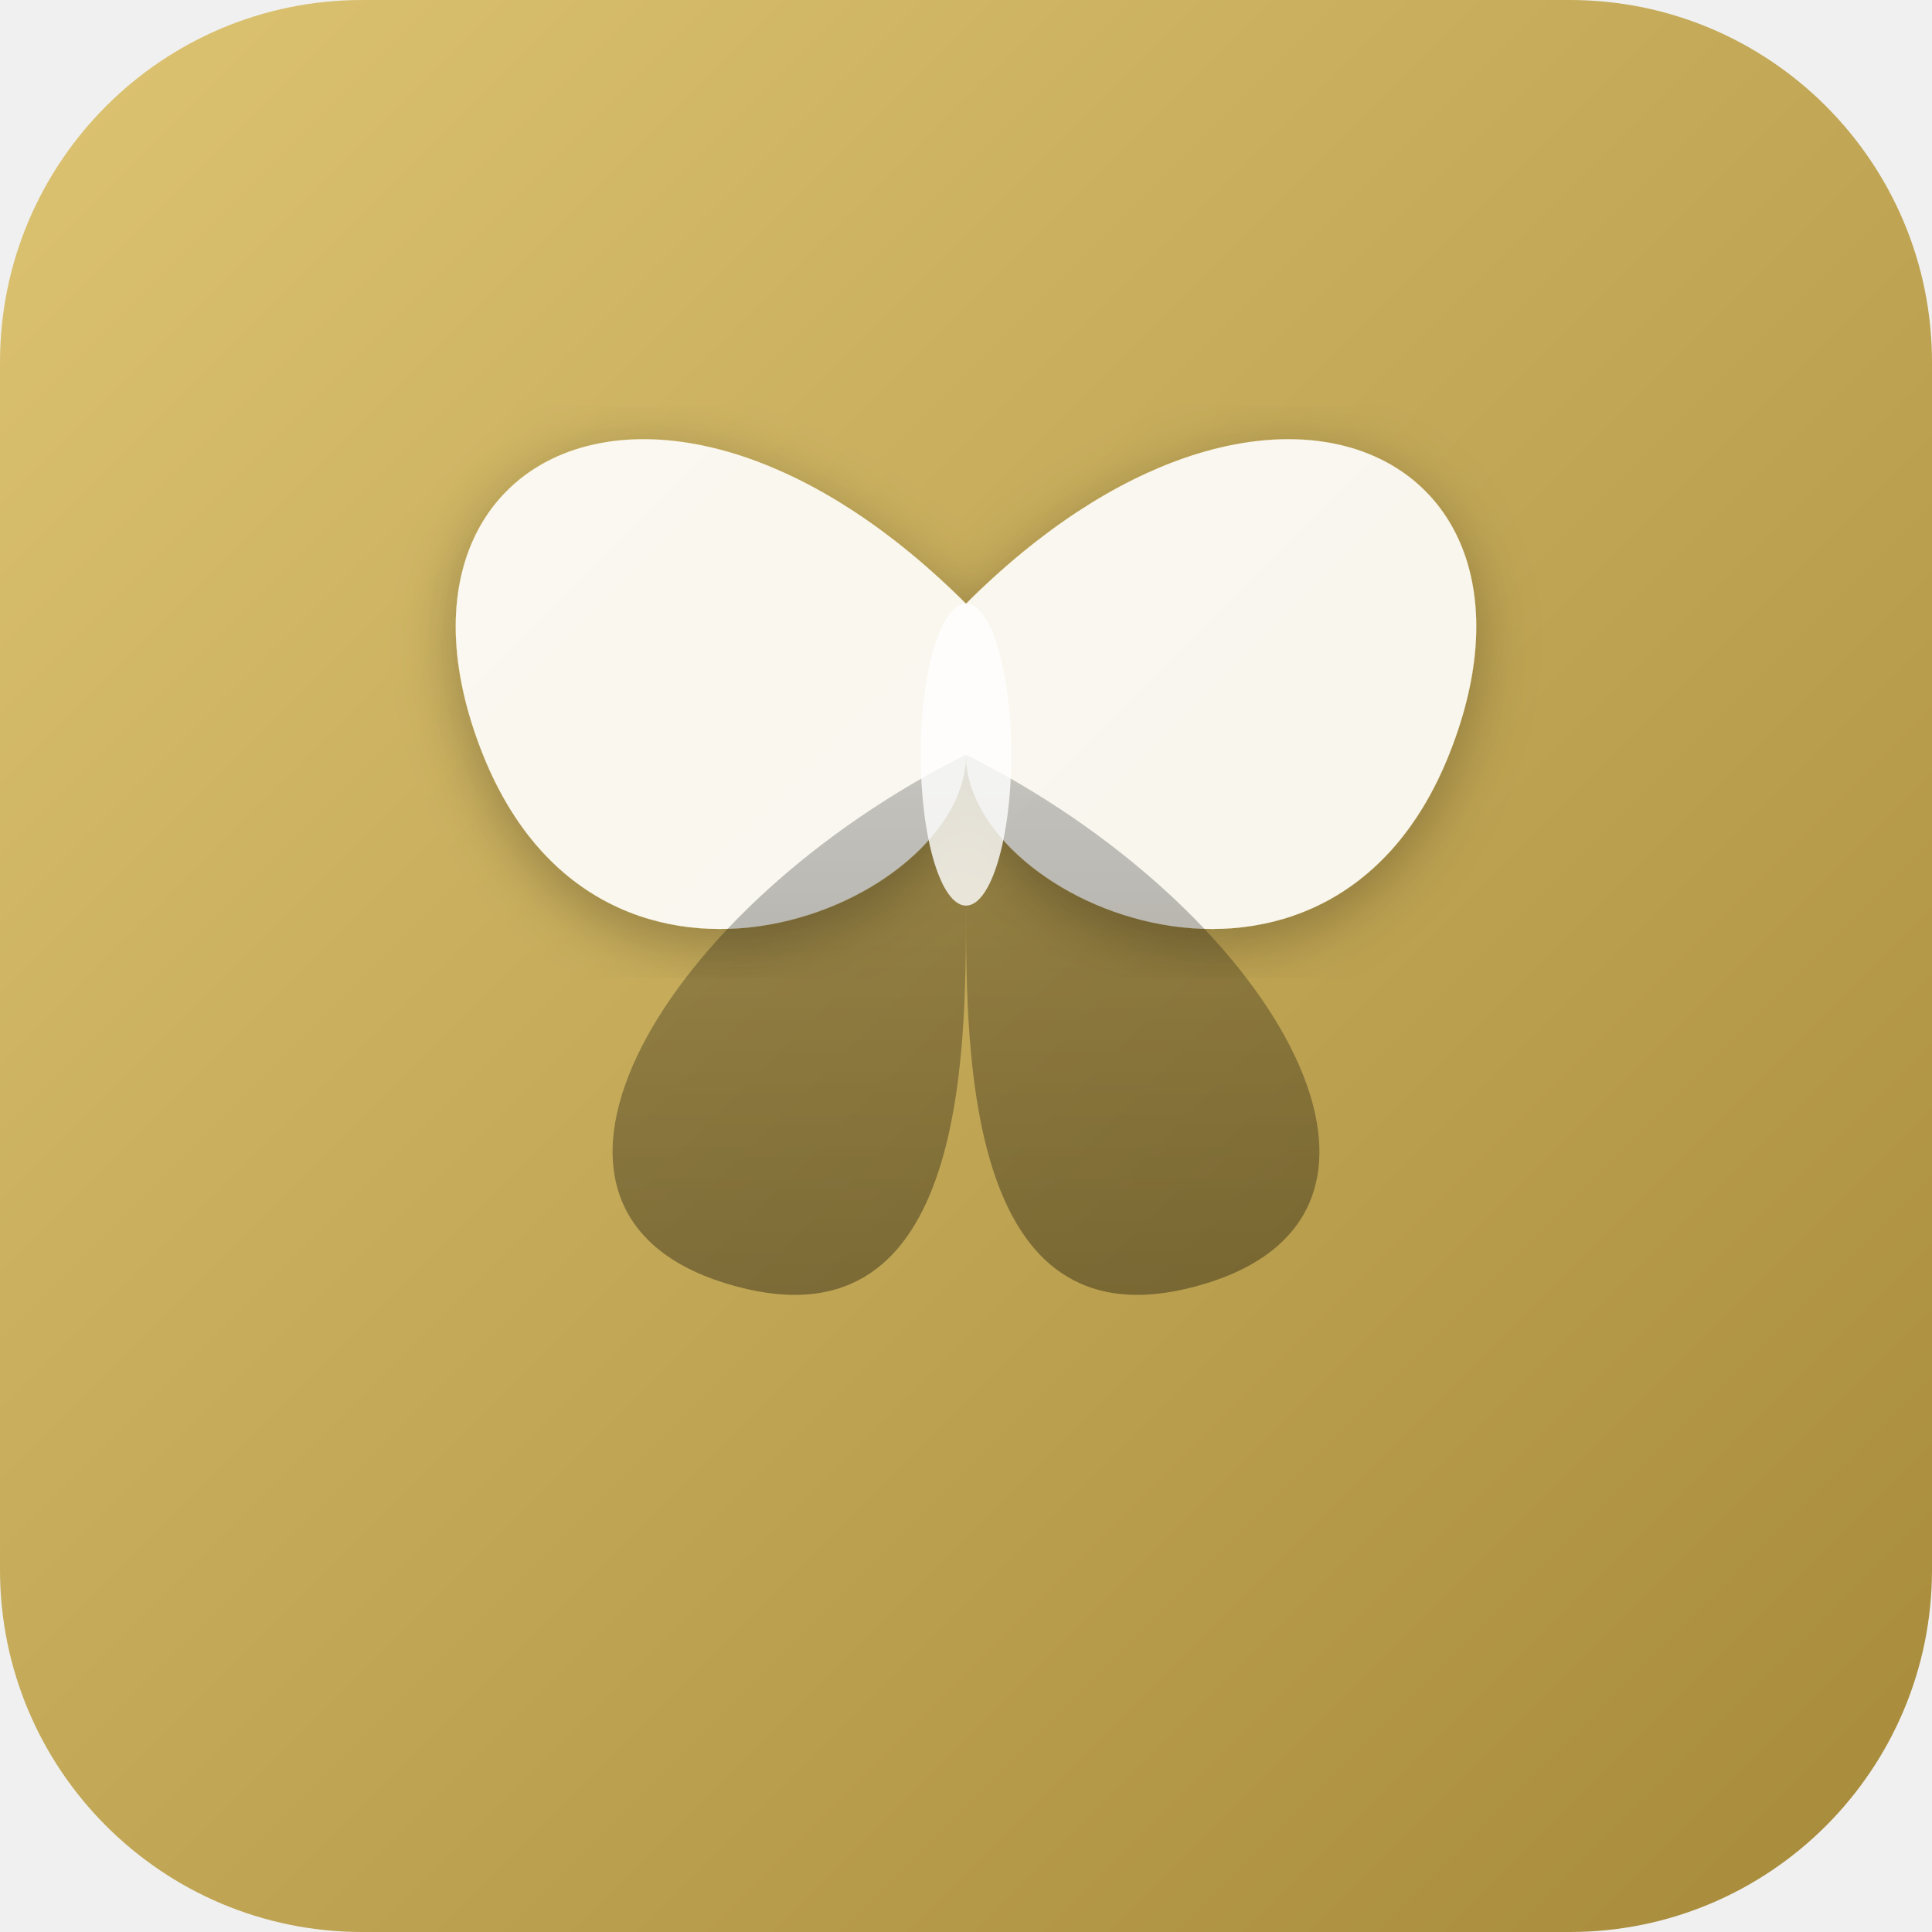
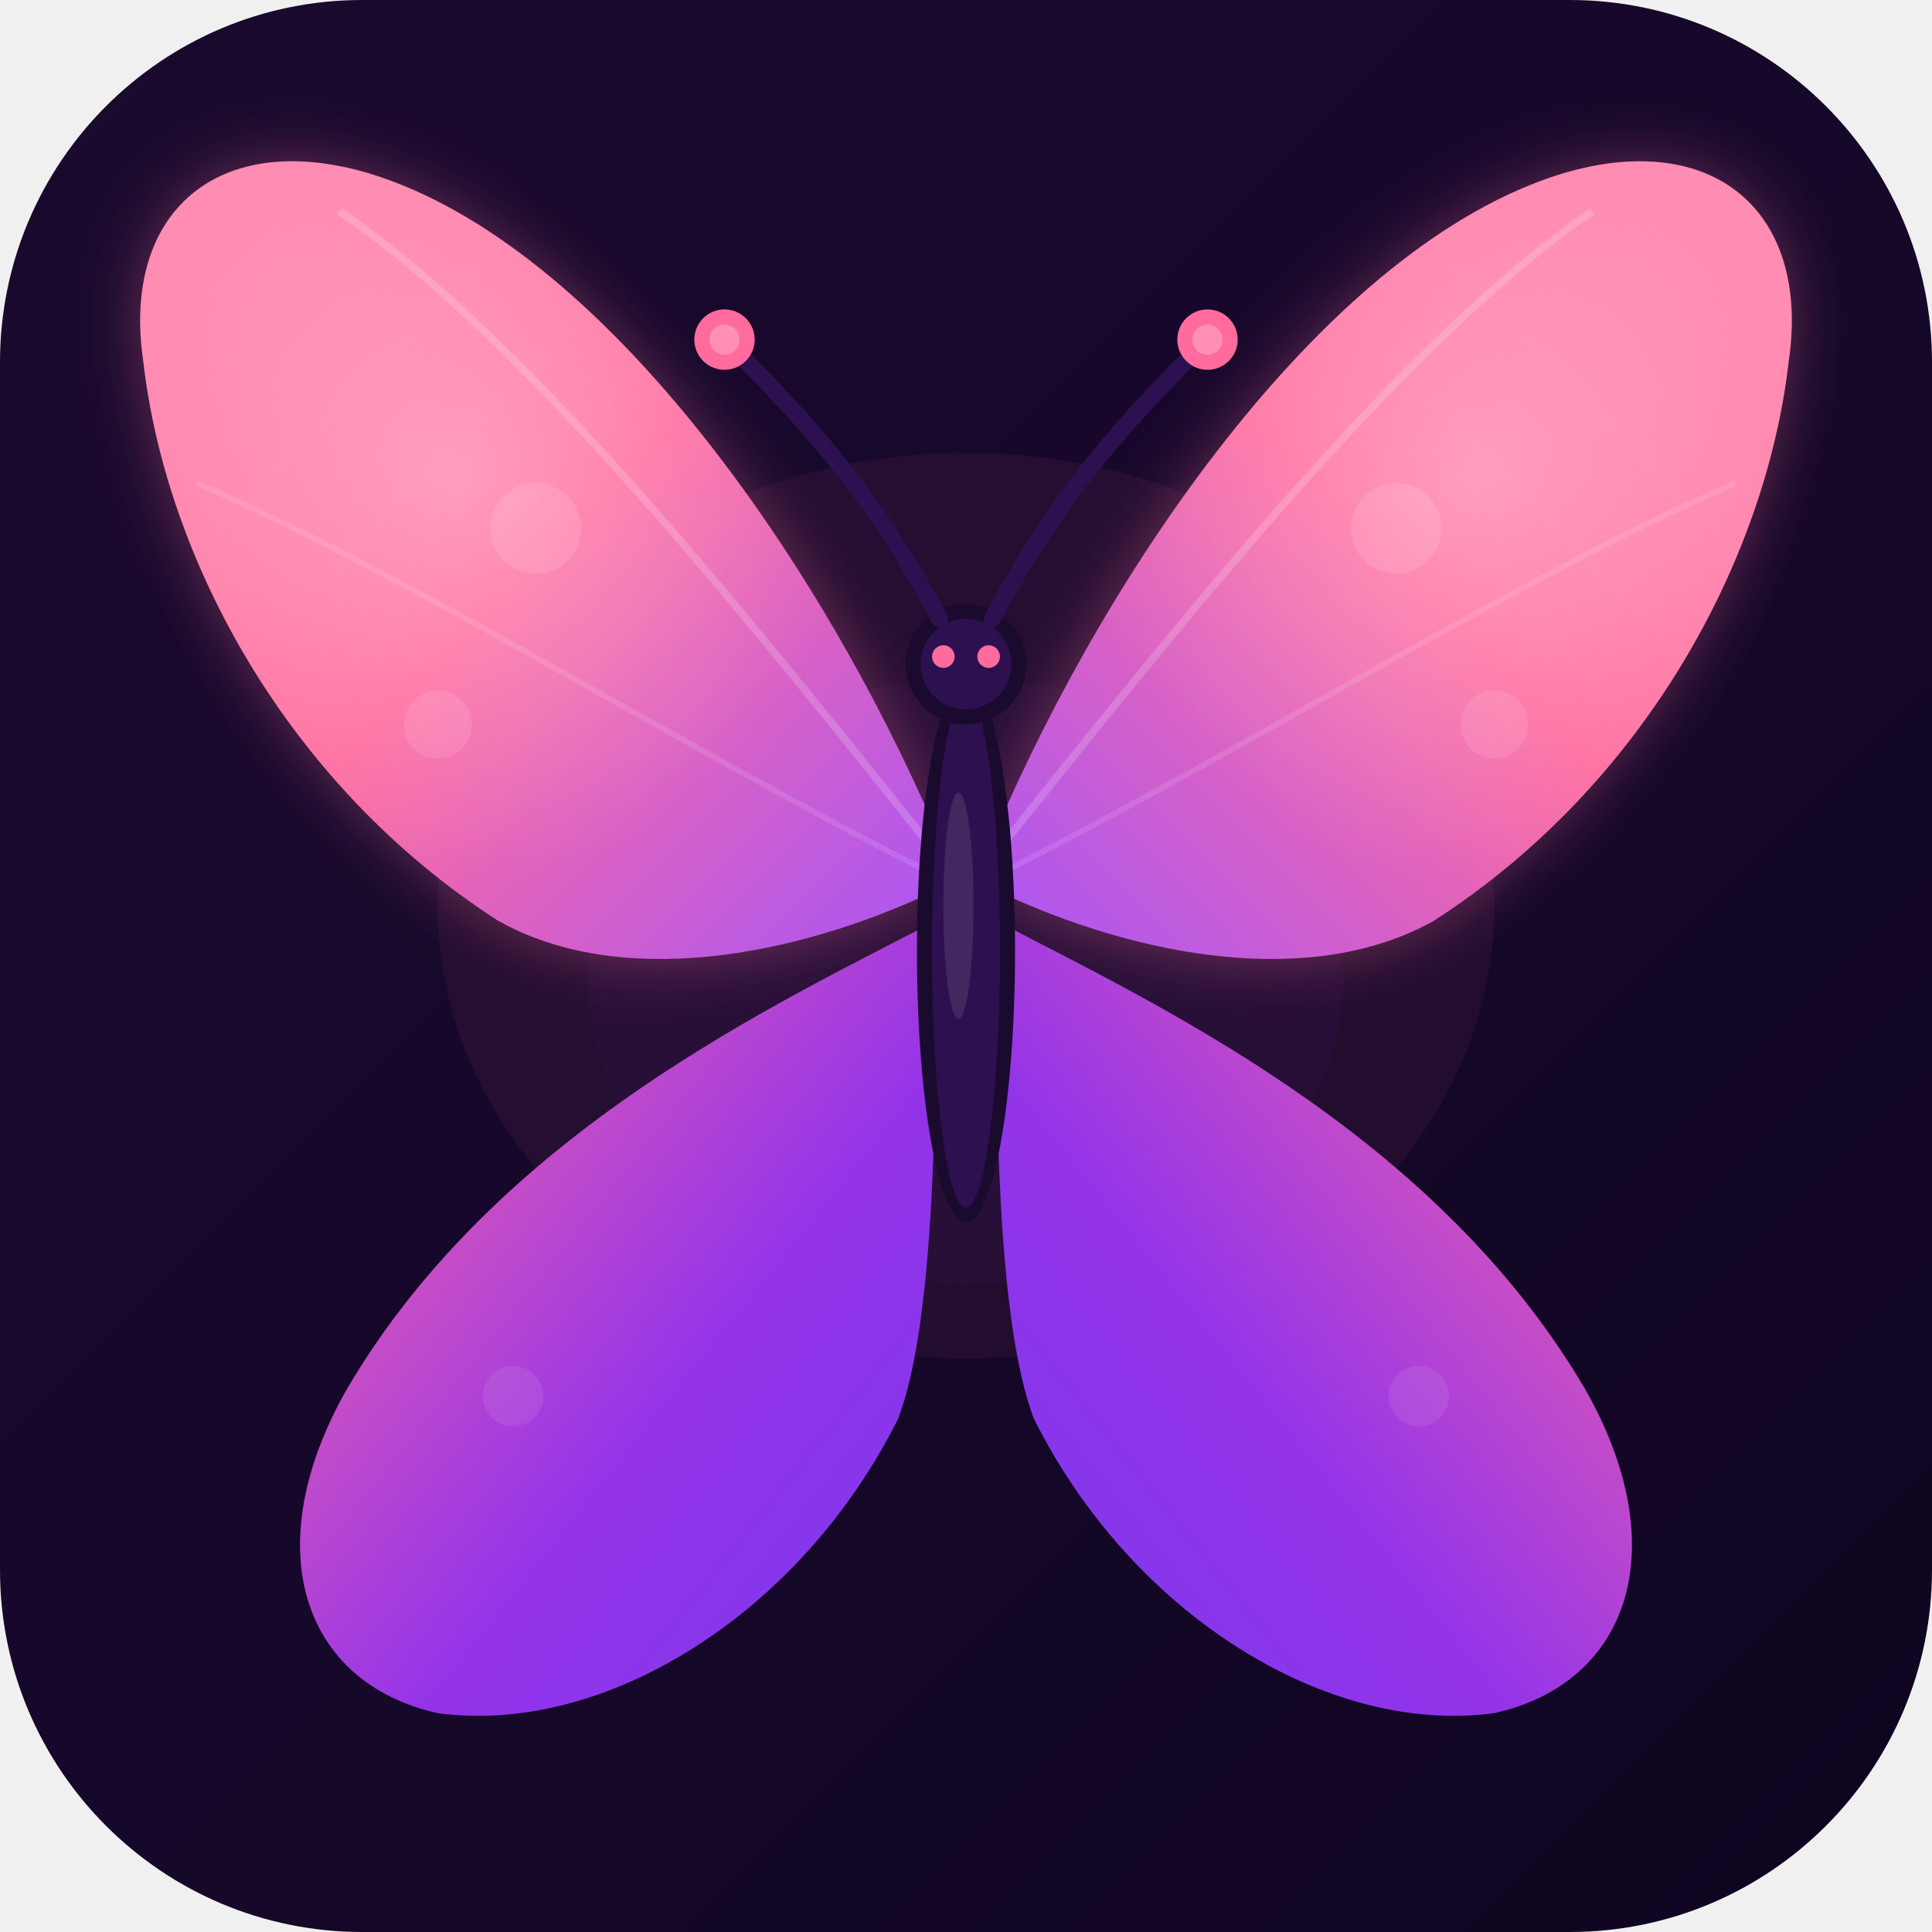
<svg xmlns="http://www.w3.org/2000/svg" width="512" height="512" viewBox="0 0 512 512">
  <defs>
-     <linearGradient id="bgGradient" x1="0%" y1="0%" x2="100%" y2="100%">
-       <stop offset="0%" style="stop-color:#ddc472;stop-opacity:1" />
-       <stop offset="100%" style="stop-color:#a68a3a;stop-opacity:1" />
+     <linearGradient id="bgGrad" x1="0%" y1="0%" x2="100%" y2="100%">
+       <stop offset="0%" stop-color="#1a0a2e" />
+       <stop offset="50%" stop-color="#16082a" />
+       <stop offset="100%" stop-color="#0f0520" />
    </linearGradient>
-     <linearGradient id="shadowGradient" x1="0%" y1="0%" x2="0%" y2="100%">
-       <stop offset="0%" style="stop-color:#000000;stop-opacity:0.3" />
-       <stop offset="100%" style="stop-color:#000000;stop-opacity:0.5" />
+     <linearGradient id="wingGradL" x1="0%" y1="0%" x2="100%" y2="100%">
+       <stop offset="0%" stop-color="#ff8fb5" />
+       <stop offset="50%" stop-color="#ff6b9d" />
+       <stop offset="100%" stop-color="#a855f7" />
    </linearGradient>
-     <filter id="dropShadow">
-       <feGaussianBlur in="SourceAlpha" stdDeviation="8" />
-       <feOffset dx="0" dy="4" result="offsetblur" />
-       <feFlood flood-color="#000000" flood-opacity="0.3" />
-       <feComposite in2="offsetblur" operator="in" />
+     <linearGradient id="wingGradR" x1="100%" y1="0%" x2="0%" y2="100%">
+       <stop offset="0%" stop-color="#ff8fb5" />
+       <stop offset="50%" stop-color="#ff6b9d" />
+       <stop offset="100%" stop-color="#a855f7" />
+     </linearGradient>
+     <linearGradient id="lowerGradL" x1="0%" y1="0%" x2="100%" y2="100%">
+       <stop offset="0%" stop-color="#ff6b9d" />
+       <stop offset="60%" stop-color="#9333ea" />
+       <stop offset="100%" stop-color="#7c3aed" />
+     </linearGradient>
+     <linearGradient id="lowerGradR" x1="100%" y1="0%" x2="0%" y2="100%">
+       <stop offset="0%" stop-color="#ff6b9d" />
+       <stop offset="60%" stop-color="#9333ea" />
+       <stop offset="100%" stop-color="#7c3aed" />
+     </linearGradient>
+     <filter id="wingGlow" x="-20%" y="-20%" width="140%" height="140%">
+       <feGaussianBlur in="SourceAlpha" stdDeviation="8" result="blur" />
+       <feFlood flood-color="#ff6b9d" flood-opacity="0.35" />
+       <feComposite in2="blur" operator="in" />
      <feMerge>
        <feMergeNode />
        <feMergeNode in="SourceGraphic" />
      </feMerge>
    </filter>
+     <radialGradient id="shimL" cx="40%" cy="40%" r="50%">
+       <stop offset="0%" stop-color="#ffffff" stop-opacity="0.3" />
+       <stop offset="100%" stop-color="#ffffff" stop-opacity="0" />
+     </radialGradient>
+     <radialGradient id="shimR" cx="60%" cy="40%" r="50%">
+       <stop offset="0%" stop-color="#ffffff" stop-opacity="0.3" />
+       <stop offset="100%" stop-color="#ffffff" stop-opacity="0" />
+     </radialGradient>
  </defs>
-   <rect x="0" y="0" width="512" height="512" rx="96" ry="96" fill="url(#bgGradient)" />
-   <path d="M256 160 C176 80, 96 120, 128 200 C160 280, 256 240, 256 200 C256 240, 352 280, 384 200 C416 120, 336 80, 256 160" fill="white" opacity="0.9" filter="url(#dropShadow)" />
-   <path d="M256 200 C176 240, 128 320, 192 340 C256 360, 256 280, 256 240 C256 280, 256 360, 320 340 C384 320, 336 240, 256 200" fill="url(#shadowGradient)" opacity="0.7" />
-   <ellipse cx="256" cy="200" rx="12" ry="40" fill="white" opacity="0.8" />
+   <rect x="0" y="0" width="512" height="512" rx="96" ry="96" fill="url(#bgGrad)" />
+   <ellipse cx="256" cy="240" rx="140" ry="120" fill="#ff6b9d" opacity="0.06" />
+   <ellipse cx="256" cy="260" rx="100" ry="80" fill="#7c3aed" opacity="0.04" />
+   <path d="M 248 220            C 218 150, 160 65, 98 46            C 58 34, 32 56, 38 96            C 44 148, 76 208, 132 244            C 164 262, 210 254, 248 236            Z" fill="url(#wingGradL)" filter="url(#wingGlow)" />
+   <path d="M 264 220            C 294 150, 352 65, 414 46            C 454 34, 480 56, 474 96            C 468 148, 436 208, 380 244            C 348 262, 302 254, 264 236            Z" fill="url(#wingGradR)" filter="url(#wingGlow)" />
+   <path d="M 248 244            C 206 266, 132 300, 92 368            C 68 410, 80 446, 116 454            C 160 460, 212 428, 238 376            C 248 350, 248 290, 248 258            Z" fill="url(#lowerGradL)" />
+   <path d="M 264 244            C 306 266, 380 300, 420 368            C 444 410, 432 446, 396 454            C 352 460, 300 428, 274 376            C 264 350, 264 290, 264 258            Z" fill="url(#lowerGradR)" />
+   <path d="M 248 220            C 218 150, 160 65, 98 46            C 58 34, 32 56, 38 96            C 44 148, 76 208, 132 244            C 164 262, 210 254, 248 236            Z" fill="url(#shimL)" />
+   <path d="M 264 220            C 294 150, 352 65, 414 46            C 454 34, 480 56, 474 96            C 468 148, 436 208, 380 244            C 348 262, 302 254, 264 236            Z" fill="url(#shimR)" />
+   <path d="M 248 226 C 200 166, 140 90, 90 56" stroke="#ffffff" stroke-width="2" fill="none" opacity="0.18" />
+   <path d="M 248 232 C 184 200, 108 152, 52 128" stroke="#ffffff" stroke-width="1.5" fill="none" opacity="0.12" />
+   <path d="M 264 226 C 312 166, 372 90, 422 56" stroke="#ffffff" stroke-width="2" fill="none" opacity="0.18" />
+   <path d="M 264 232 C 328 200, 404 152, 460 128" stroke="#ffffff" stroke-width="1.5" fill="none" opacity="0.12" />
+   <ellipse cx="256" cy="252" rx="13" ry="72" fill="#1a0a2e" />
+   <ellipse cx="256" cy="252" rx="9" ry="68" fill="#2d1050" />
+   <ellipse cx="254" cy="240" rx="4" ry="30" fill="#ffffff" opacity="0.1" />
+   <circle cx="256" cy="176" r="16" fill="#1a0a2e" />
+   <circle cx="256" cy="176" r="12" fill="#2d1050" />
+   <circle cx="250" cy="174" r="3" fill="#ff6b9d" />
+   <circle cx="262" cy="174" r="3" fill="#ff6b9d" />
+   <path d="M 249 164 C 230 128, 210 108, 192 90" stroke="#2d1050" stroke-width="4.5" fill="none" stroke-linecap="round" />
+   <path d="M 263 164 C 282 128, 302 108, 320 90" stroke="#2d1050" stroke-width="4.5" fill="none" stroke-linecap="round" />
+   <circle cx="192" cy="90" r="8" fill="#ff6b9d" />
+   <circle cx="320" cy="90" r="8" fill="#ff6b9d" />
+   <circle cx="192" cy="90" r="4" fill="#ff8fb5" />
+   <circle cx="320" cy="90" r="4" fill="#ff8fb5" />
+   <circle cx="142" cy="140" r="12" fill="#ffffff" opacity="0.12" />
+   <circle cx="370" cy="140" r="12" fill="#ffffff" opacity="0.12" />
+   <circle cx="116" cy="192" r="9" fill="#ffffff" opacity="0.1" />
+   <circle cx="396" cy="192" r="9" fill="#ffffff" opacity="0.1" />
+   <circle cx="136" cy="370" r="8" fill="#ffffff" opacity="0.08" />
+   <circle cx="376" cy="370" r="8" fill="#ffffff" opacity="0.08" />
</svg>
